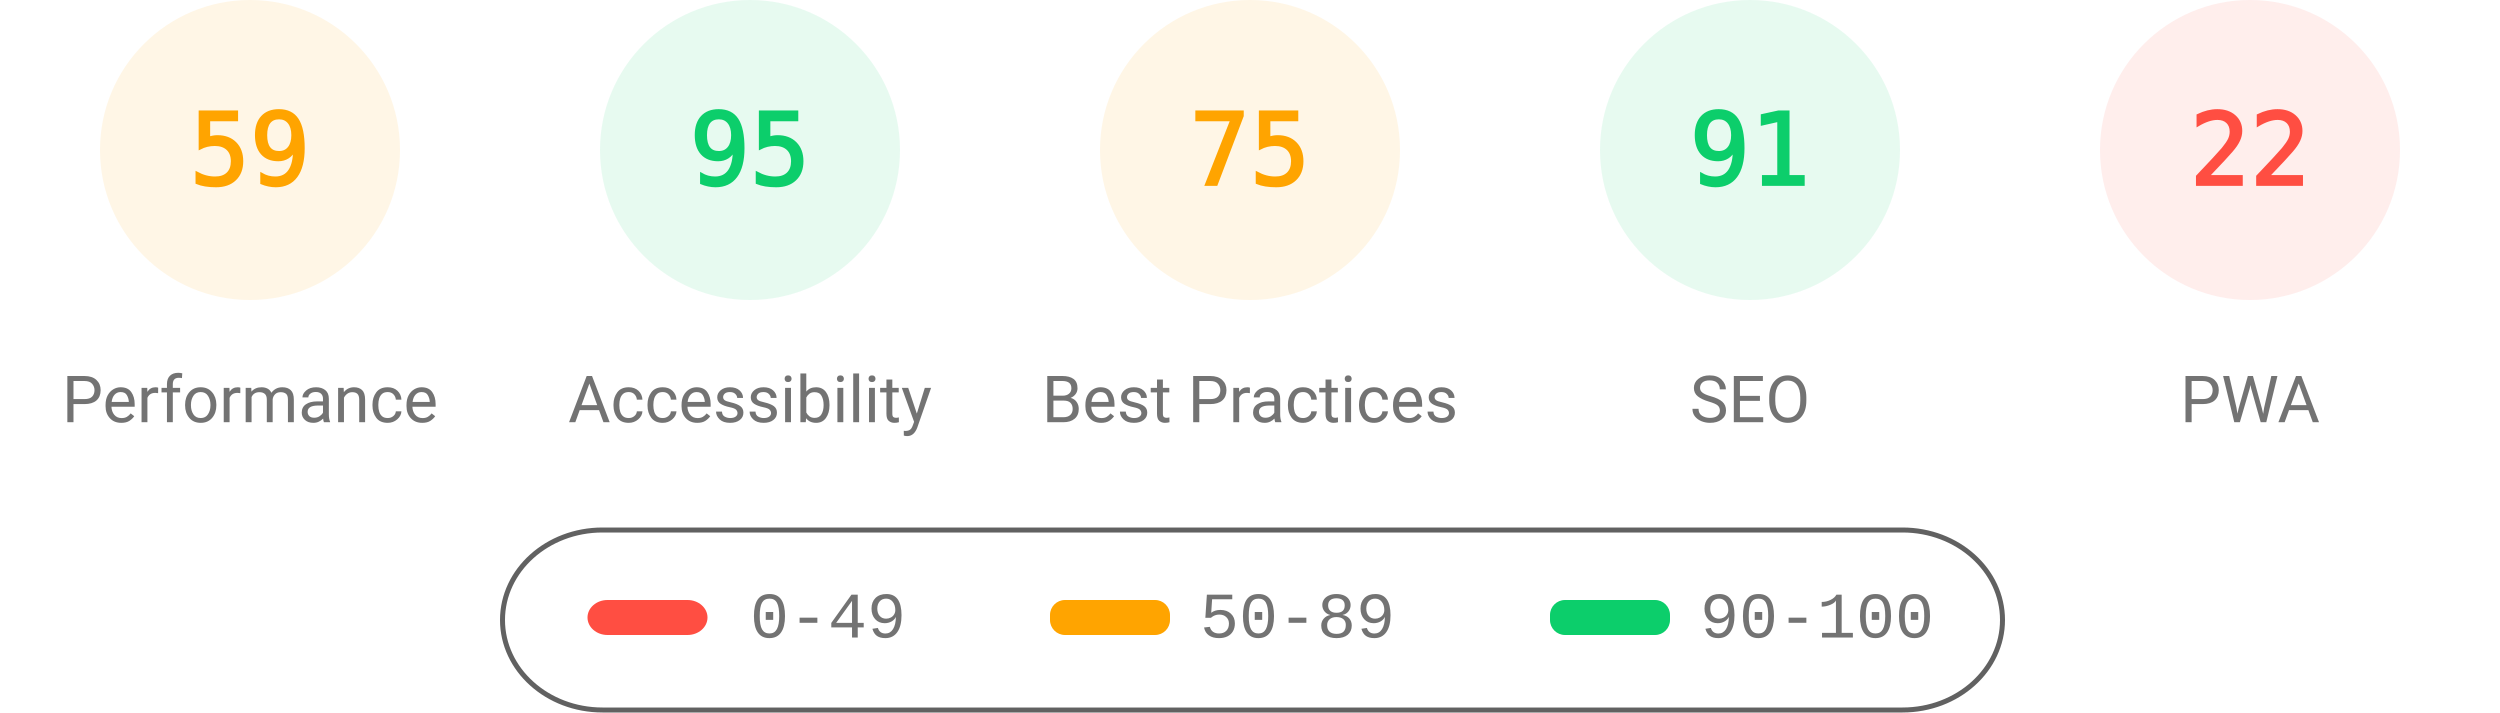
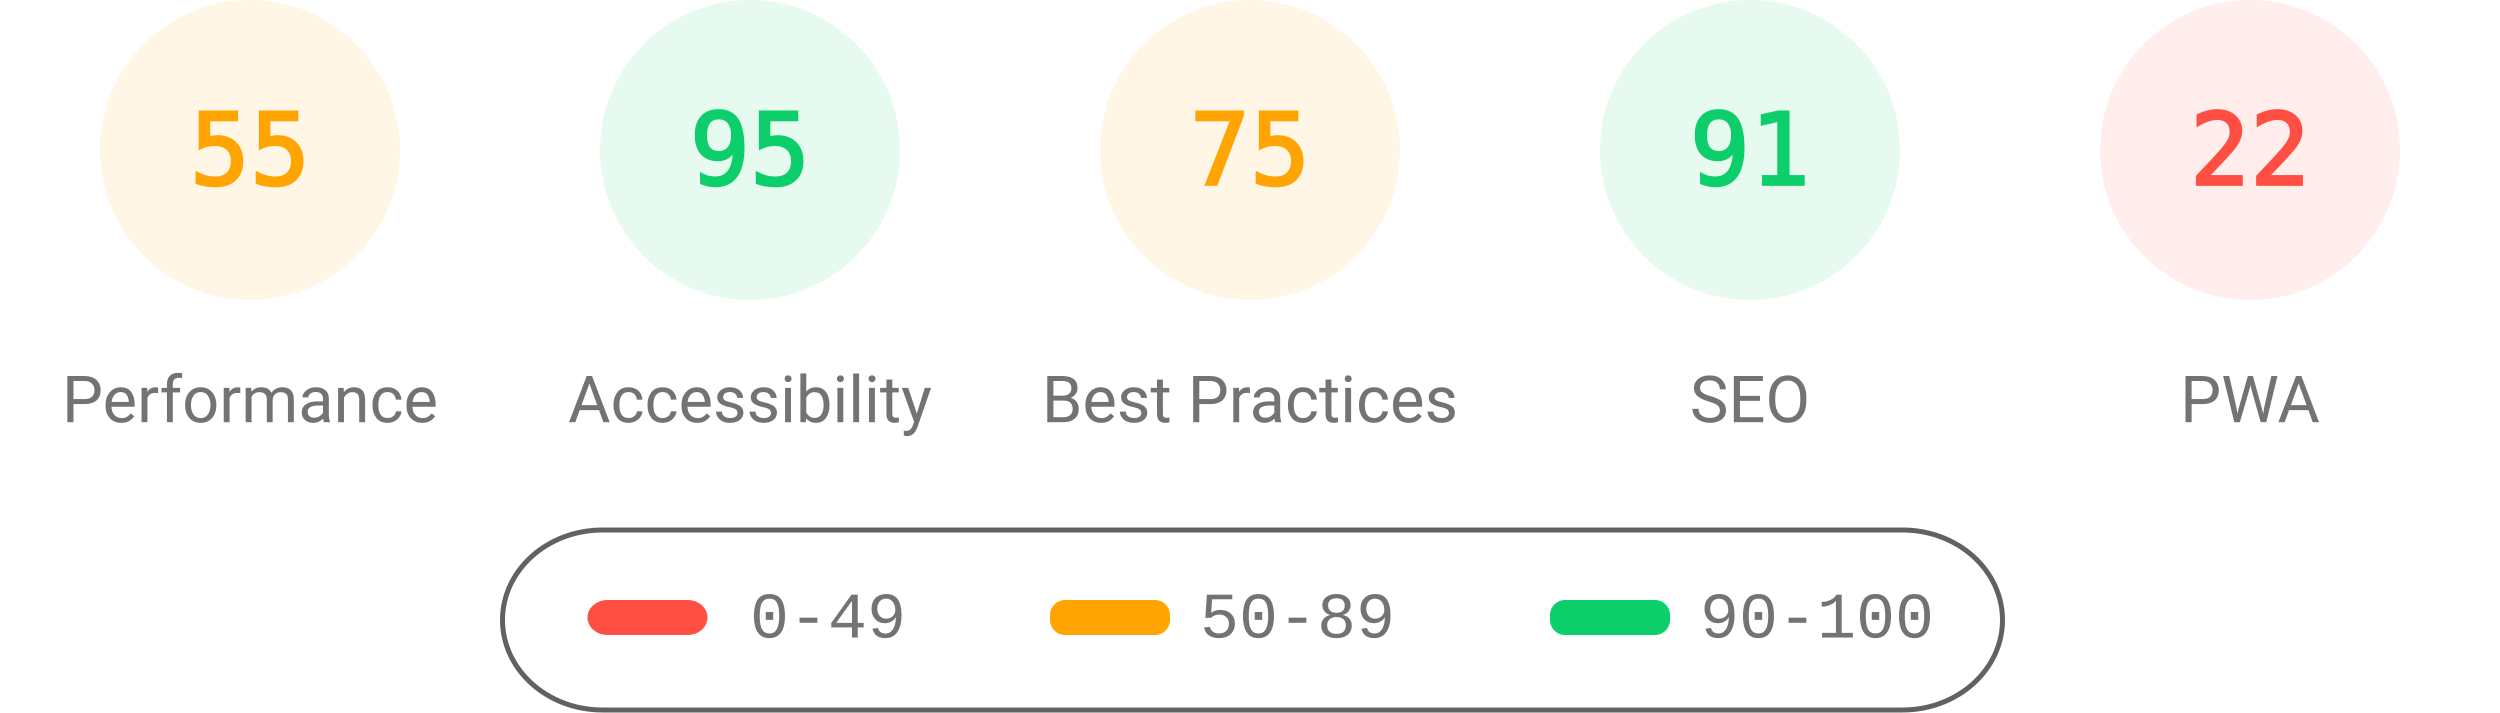
<svg xmlns="http://www.w3.org/2000/svg" fill="none" width="1000" height="285">
  <style>.gauge-base{opacity:.1}.gauge-arc{fill:none;animation-delay:250ms;stroke-linecap:round;transform:rotate(-90deg);transform-origin:100px 60px;animation:load-gauge 1s ease forwards}.guage-text{font-size:40px;font-family:monospace;text-align:center}.guage-red{color:#ff4e42;fill:#ff4e42;stroke:#ff4e42}.guage-orange{color:#ffa400;fill:#ffa400;stroke:#ffa400}.guage-green{color:#0cce6b;fill:#0cce6b;stroke:#0cce6b}.guage-undefined{color:#5c5c5c;fill:#5c5c5c;stroke:#5c5c5c}.guage-title{color:#737373;fill:#737373;stroke:none;font-size:26px;line-height:26px;font-family:Roboto,Halvetica,Arial,sans-serif}@keyframes load-gauge{from{stroke-dasharray:0 352.858}}</style>
  <svg class="guage-div guage-perf guage-orange" viewBox="0 0 200 200" width="200" height="200">
    <circle class="gauge-base" r="56" cx="100" cy="60" stroke-width="8" />
-     <circle class="gauge-arc guage-arc-1" r="56" cx="100" cy="60" stroke-width="8" style="stroke-dasharray:207.596,351.858" />
-     <text class="guage-text" x="100" y="60" alignment-baseline="central" dominant-baseline="central" text-anchor="middle">59</text>
+     <circle class="gauge-arc guage-arc-1" r="56" cx="100" cy="60" stroke-width="8" style="stroke-dasharray:193.522,351.858" />
+     <text class="guage-text" x="100" y="60" alignment-baseline="central" dominant-baseline="central" text-anchor="middle">55</text>
    <text class="guage-title" x="100" y="160" alignment-baseline="central" dominant-baseline="central" text-anchor="middle">Performance</text>
  </svg>
  <svg class="guage-div guage-acc guage-green" viewBox="0 0 200 200" width="200" height="200" x="200">
    <circle class="gauge-base" r="56" cx="100" cy="60" stroke-width="8" />
    <circle class="gauge-arc guage-arc-2" r="56" cx="100" cy="60" stroke-width="8" style="stroke-dasharray:334.265,351.858" />
    <text class="guage-text" x="100" y="60" alignment-baseline="central" dominant-baseline="central" text-anchor="middle">95</text>
    <text class="guage-title" x="100" y="160" alignment-baseline="central" dominant-baseline="central" text-anchor="middle">Accessibility</text>
  </svg>
  <svg class="guage-div guage-best guage-orange" viewBox="0 0 200 200" width="200" height="200" x="400">
    <circle class="gauge-base" r="56" cx="100" cy="60" stroke-width="8" />
    <circle class="gauge-arc guage-arc-3" r="56" cx="100" cy="60" stroke-width="8" style="stroke-dasharray:263.893,351.858" />
    <text class="guage-text" x="100" y="60" alignment-baseline="central" dominant-baseline="central" text-anchor="middle">75</text>
    <text class="guage-title" x="100" y="160" alignment-baseline="central" dominant-baseline="central" text-anchor="middle">Best Practices</text>
  </svg>
  <svg class="guage-div guage-seo guage-green" viewBox="0 0 200 200" width="200" height="200" x="600">
    <circle class="gauge-base" r="56" cx="100" cy="60" stroke-width="8" />
    <circle class="gauge-arc guage-arc-4" r="56" cx="100" cy="60" stroke-width="8" style="stroke-dasharray:320.191,351.858" />
    <text class="guage-text" x="100" y="60" alignment-baseline="central" dominant-baseline="central" text-anchor="middle">91</text>
    <text class="guage-title" x="100" y="160" alignment-baseline="central" dominant-baseline="central" text-anchor="middle">SEO</text>
  </svg>
  <svg class="guage-div guage-pwa guage-red" viewBox="0 0 200 200" width="200" height="200" x="800">
    <circle class="gauge-base" r="56" cx="100" cy="60" stroke-width="8" />
    <circle class="gauge-arc guage-arc-4" r="56" cx="100" cy="60" stroke-width="8" style="stroke-dasharray:77.409,351.858" />
    <text class="guage-text" x="100" y="60" alignment-baseline="central" dominant-baseline="central" text-anchor="middle">22</text>
    <text class="guage-title" x="100" y="160" alignment-baseline="central" dominant-baseline="central" text-anchor="middle">PWA</text>
  </svg>
  <svg width="604" height="76" x="200" y="210">
    <path fill="none" id="canvas_background" d="M-1-1h604v80H-1z" />
    <rect fill-opacity="0" stroke="#616161" stroke-width="2" rx="40" id="svg_2" height="72" width="600" y="2" x="1" fill="#000" />
    <rect stroke="#000" rx="8" id="svg_3" height="14" width="48" y="30" x="35" stroke-opacity="null" stroke-width="0" fill="#ff4e42" />
    <rect stroke="#000" rx="6" id="svg_4" height="14" width="48" y="30" x="220" stroke-opacity="null" stroke-width="0" fill="#ffa400" />
    <rect stroke="#000" rx="6" id="svg_5" height="14" width="48" y="30" x="420" stroke-opacity="null" stroke-width="0" fill="#0cce6b" />
    <text xml:space="preserve" text-anchor="start" font-family="'Courier New', Courier, monospace" font-size="26" id="svg_6" y="45" x="100" stroke-opacity="null" stroke-width="0" stroke="#000" fill="#737373">0-49</text>
    <text xml:space="preserve" text-anchor="start" font-family="'Courier New', Courier, monospace" font-size="26" id="svg_7" y="45" x="280" stroke-opacity="null" stroke-width="0" stroke="#000" fill="#737373">50-89</text>
    <text xml:space="preserve" text-anchor="start" font-family="'Courier New', Courier, monospace" font-size="26" id="svg_8" y="45" x="480" stroke-opacity="null" stroke-width="0" stroke="#000" fill="#737373">90-100</text>
  </svg>
</svg>
